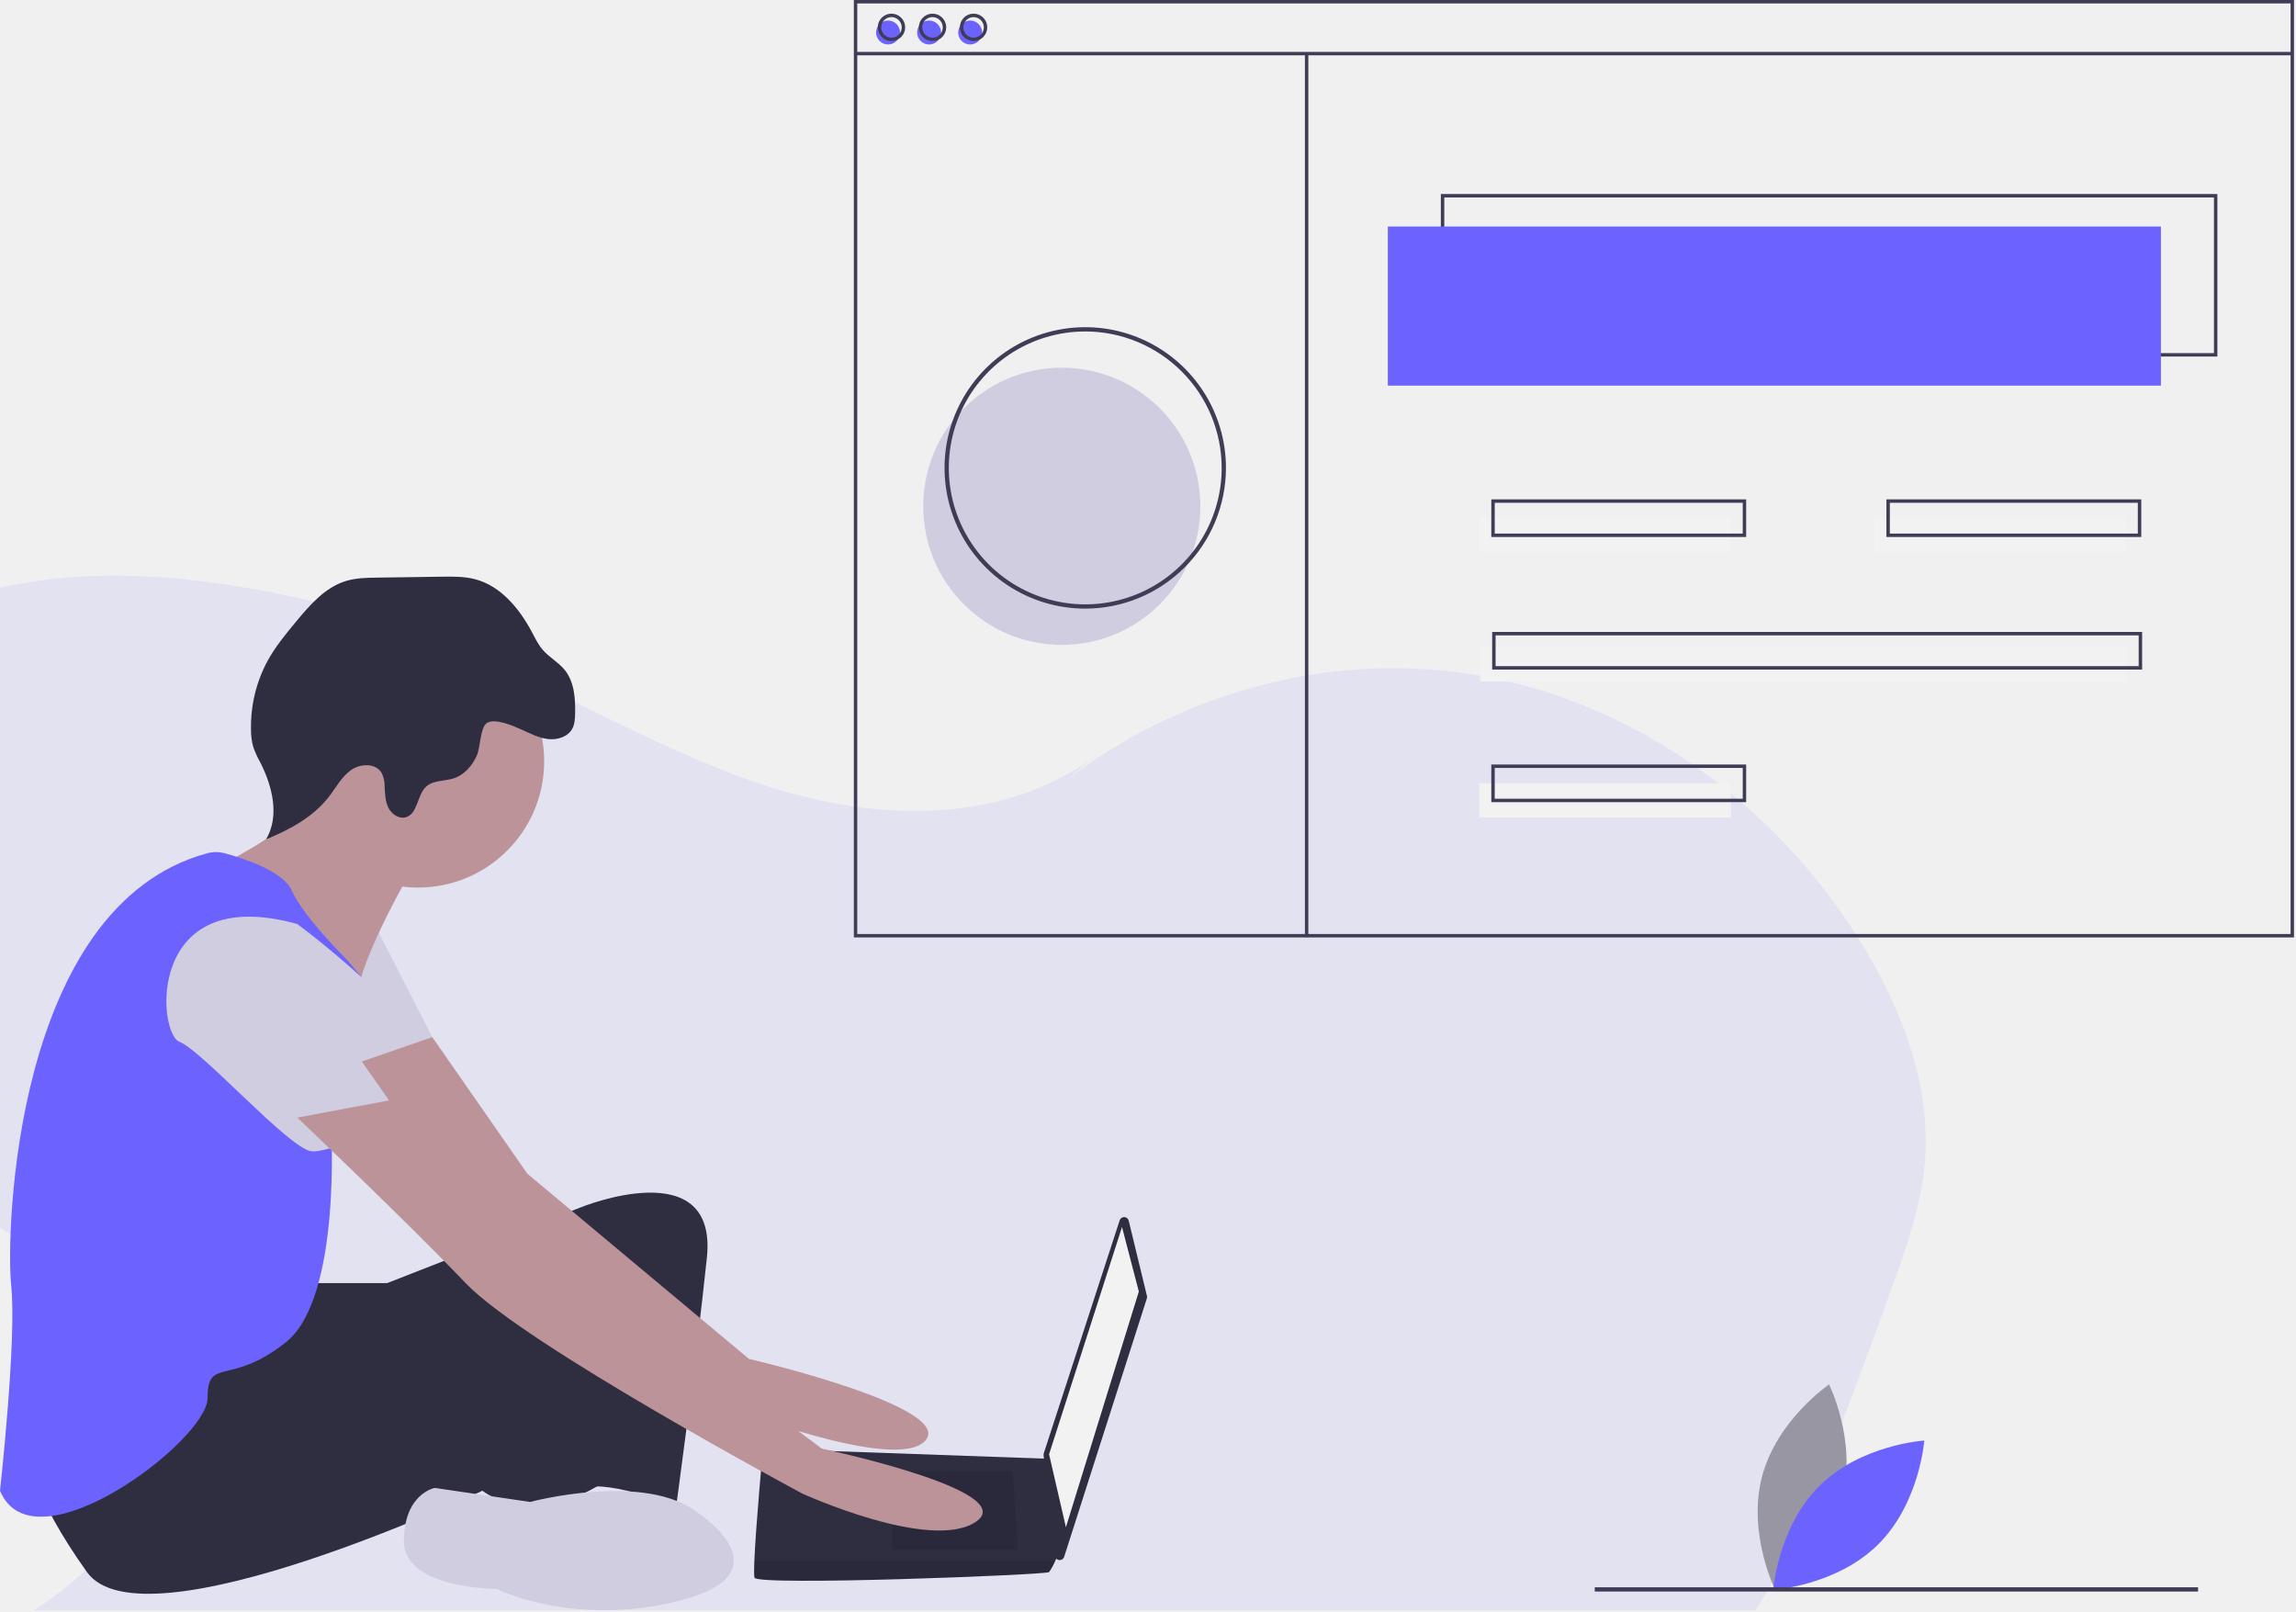
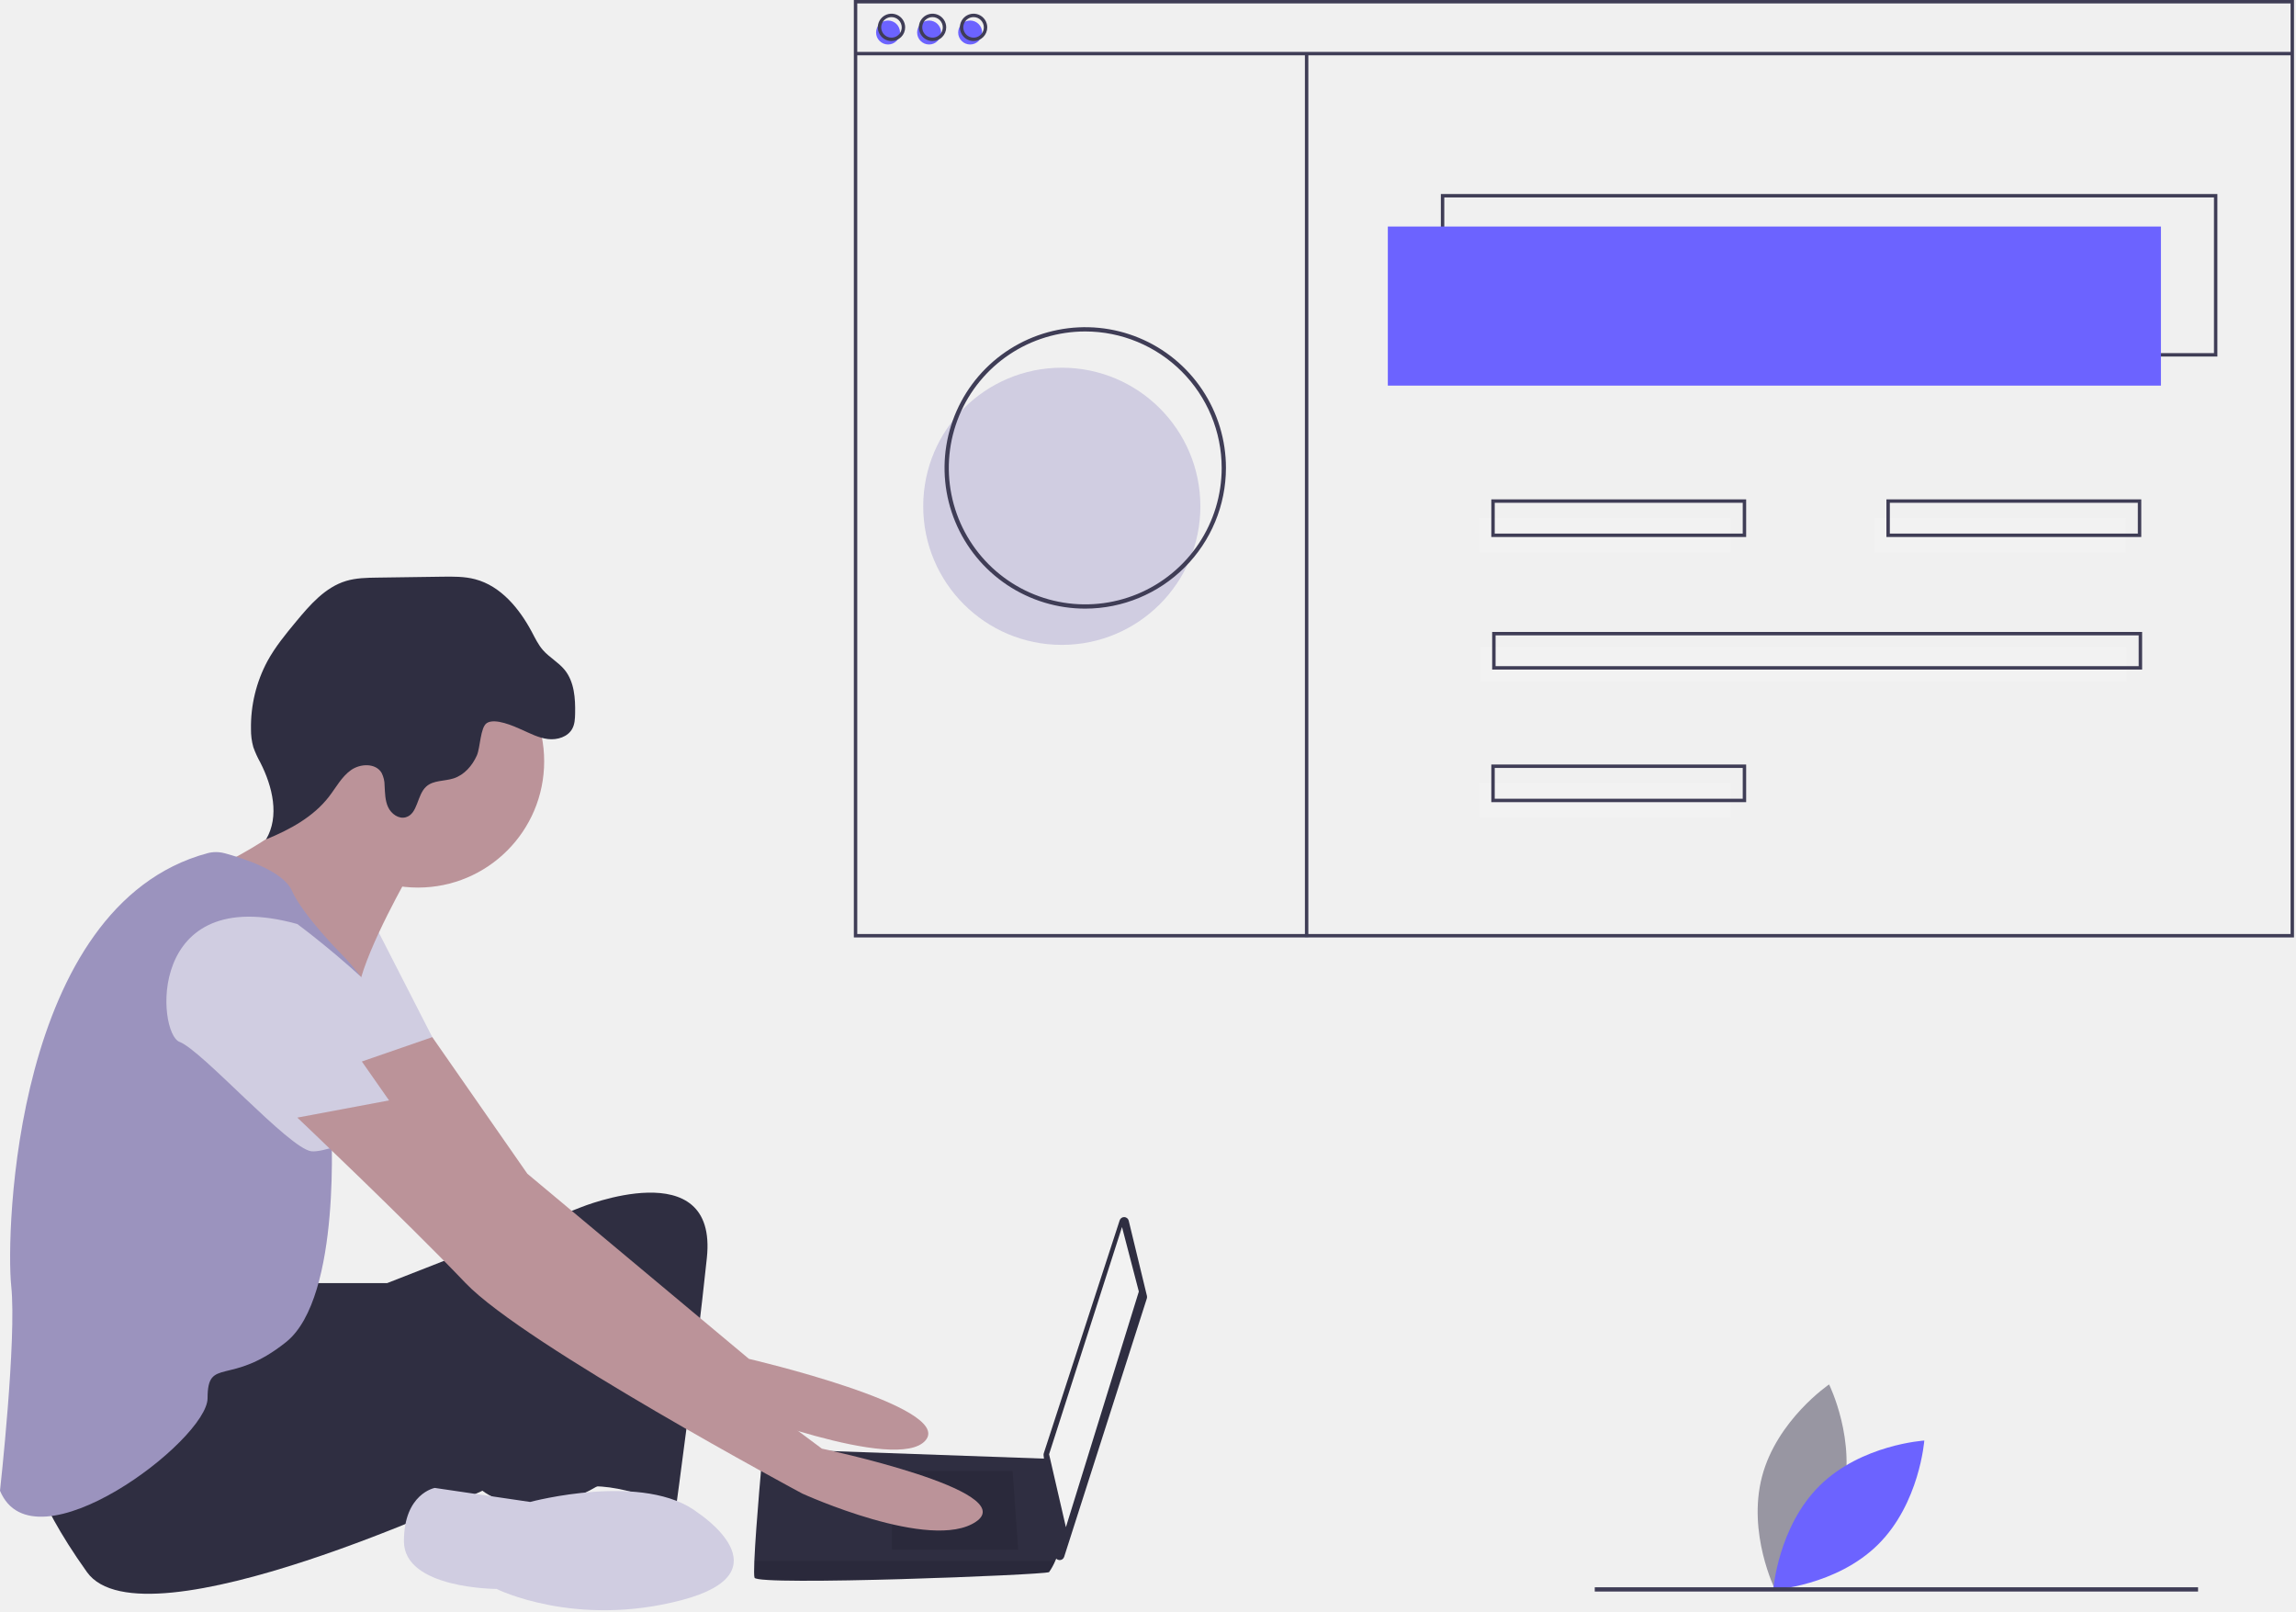
<svg xmlns="http://www.w3.org/2000/svg" width="1077" height="756" viewBox="0 0 1077 756" fill="none">
  <g id="undraw_web_developer_p3e5 1">
    <g clip-path="url(#clip0)">
      <g id="rest">
-         <path id="Vector" opacity="0.1" d="M511.423 356.427C467.643 386.897 410.853 384.927 361.083 369.076C311.313 353.226 265.603 324.986 217.083 304.916C176.66 288.16 134.096 277.127 90.623 272.136C28.823 265.136 -40.187 273.666 -83.247 322.936C-131.197 377.806 -127.517 476.756 -75.657 527.126C-49.277 552.746 -14.727 565.316 15.343 585.316C45.413 605.316 73.343 638.536 70.793 677.146C68.413 712.886 40.793 740.306 12.223 757.516C-9.857 770.816 -37.067 785.336 -39.727 812.886C-42.297 839.536 -19.427 860.427 2.413 872.297C73.663 911.047 161.413 910.677 232.413 871.297C257.733 857.297 281.013 838.586 307.563 827.646C377.293 798.916 454.123 827.836 527.953 838.406C590.684 847.341 654.601 842.718 715.393 824.846C751.963 814.106 788.663 797.697 814.343 767.117C832.863 745.117 844.403 717.166 855.243 689.616C866.79 660.23 877.893 630.636 888.553 600.836C894.943 582.946 901.243 564.716 902.893 545.576C905.893 510.886 893.273 476.576 876.103 447.336C835.333 377.846 766.653 328.976 692.323 316.566C617.993 304.156 539.233 328.396 481.553 381.446" fill="#6C63FF" />
-         <path id="Vector_2" d="M864.146 702.423C857.161 729.021 832.687 745.643 832.687 745.643C832.687 745.643 819.536 719.141 826.521 692.543C833.506 665.945 857.98 649.323 857.98 649.323C857.98 649.323 871.13 675.825 864.146 702.423Z" fill="#9896A2" />
-         <path id="Vector_3" d="M853.552 696.797C833.989 716.124 831.801 745.628 831.801 745.628C831.801 745.628 861.329 743.796 880.892 724.469C900.454 705.142 902.643 675.638 902.643 675.638C902.643 675.638 873.114 677.469 853.552 696.797Z" fill="#6C63FF" />
-         <path id="Vector_4" d="M144.734 601.808H181.575L272.363 566.283C272.363 566.283 336.836 539.967 331.573 589.966C326.31 639.965 317.099 707.069 317.099 707.069C317.099 707.069 288.152 693.912 272.363 697.859C256.574 701.806 267.1 617.597 267.1 617.597C267.1 617.597 138.155 679.438 126.313 671.544C114.471 663.649 111.84 608.387 111.84 608.387L144.734 601.808Z" fill="#2F2E41" />
-         <path id="Vector_5" d="M176.312 434.706L205.259 491.284C205.259 491.284 198.68 518.915 188.154 521.547C177.628 524.178 132.892 487.337 132.892 487.337L176.312 434.706Z" fill="#D0CDE1" />
+         <path id="Vector" d="M864.146 702.423C857.161 729.021 832.687 745.643 832.687 745.643C832.687 745.643 819.536 719.141 826.521 692.543C833.506 665.945 857.98 649.323 857.98 649.323C857.98 649.323 871.13 675.825 864.146 702.423Z" fill="#9896A2" />
+         <path id="Vector_2" d="M853.552 696.797C833.989 716.124 831.801 745.628 831.801 745.628C831.801 745.628 861.329 743.796 880.892 724.469C900.454 705.142 902.643 675.638 902.643 675.638C902.643 675.638 873.114 677.469 853.552 696.797Z" fill="#6C63FF" />
+         <path id="Vector_3" d="M144.734 601.808H181.576L272.363 566.283C272.363 566.283 336.836 539.967 331.573 589.966C326.31 639.965 317.099 707.069 317.099 707.069C317.099 707.069 288.152 693.912 272.363 697.859C256.574 701.806 267.1 617.597 267.1 617.597C267.1 617.597 138.155 679.438 126.313 671.544C114.472 663.649 111.84 608.387 111.84 608.387L144.734 601.808Z" fill="#2F2E41" />
+         <path id="Vector_4" d="M176.312 434.706L205.259 491.284C205.259 491.284 198.68 518.915 188.154 521.547C177.628 524.178 132.892 487.337 132.892 487.337L176.312 434.706Z" fill="#D0CDE1" />
        <g id="pc">
-           <path id="Vector_6" d="M529.451 572.514L538.002 607.786C538.097 608.179 538.082 608.591 537.959 608.976L499.171 730.188C499.018 730.668 498.704 731.08 498.283 731.357C497.862 731.634 497.359 731.758 496.857 731.709C496.355 731.659 495.886 731.439 495.527 731.086C495.168 730.732 494.941 730.266 494.884 729.765L489.518 682.546C489.483 682.232 489.515 681.915 489.613 681.615L525.215 572.351C525.364 571.895 525.657 571.5 526.051 571.226C526.444 570.952 526.916 570.814 527.395 570.832C527.874 570.851 528.334 571.025 528.705 571.328C529.076 571.632 529.338 572.048 529.451 572.514Z" fill="#2F2E41" />
-           <path id="Vector_7" d="M526.306 575.493L534.2 605.756L499.99 716.28L492.096 682.07L526.306 575.493Z" fill="#F2F2F2" />
-           <path id="Vector_8" d="M353.941 739.964C355.256 743.911 490.78 738.648 492.096 737.332C493.243 735.684 494.213 733.92 494.99 732.069C496.227 729.437 497.359 726.806 497.359 726.806L492.096 684.201L357.888 679.438C357.888 679.438 354.533 715.543 353.848 732.069C353.677 736.24 353.677 739.174 353.941 739.964Z" fill="#2F2E41" />
-           <path id="Vector_9" opacity="0.1" d="M474.991 689.965L477.622 726.806H418.413V689.965H474.991Z" fill="black" />
-           <path id="Vector_10" opacity="0.1" d="M353.941 739.964C355.256 743.911 490.78 738.648 492.096 737.332C493.243 735.684 494.213 733.92 494.99 732.069H353.848C353.677 736.24 353.677 739.174 353.941 739.964Z" fill="black" />
+           <path id="Vector_5" d="M529.451 572.514L538.002 607.786C538.097 608.179 538.082 608.591 537.959 608.976L499.171 730.188C499.018 730.668 498.704 731.08 498.283 731.357C497.862 731.634 497.359 731.758 496.857 731.709C496.355 731.659 495.886 731.439 495.527 731.086C495.168 730.732 494.941 730.266 494.884 729.765L489.518 682.546C489.483 682.232 489.515 681.915 489.613 681.615L525.215 572.351C525.364 571.895 525.657 571.5 526.051 571.226C526.444 570.952 526.916 570.814 527.395 570.832C527.874 570.851 528.334 571.025 528.705 571.328C529.076 571.632 529.338 572.048 529.451 572.514Z" fill="#2F2E41" />
+           <path id="Vector_6" d="M526.306 575.493L534.2 605.756L499.99 716.28L492.096 682.07L526.306 575.493Z" fill="#F2F2F2" />
+           <path id="Vector_7" d="M353.941 739.964C355.256 743.911 490.78 738.648 492.096 737.332C493.243 735.684 494.213 733.92 494.99 732.069C496.227 729.437 497.359 726.806 497.359 726.806L492.096 684.201L357.888 679.438C357.888 679.438 354.533 715.543 353.848 732.069C353.677 736.24 353.677 739.174 353.941 739.964Z" fill="#2F2E41" />
+           <path id="Vector_8" opacity="0.1" d="M474.991 689.965L477.622 726.806H418.413V689.965H474.991Z" fill="black" />
+           <path id="Vector_9" opacity="0.1" d="M353.941 739.964C355.256 743.911 490.78 738.648 492.096 737.332C493.243 735.684 494.213 733.92 494.99 732.069H353.848C353.677 736.24 353.677 739.174 353.941 739.964Z" fill="black" />
        </g>
-         <path id="Vector_11" d="M196.049 416.286C228.749 416.286 255.258 389.777 255.258 357.076C255.258 324.376 228.749 297.867 196.049 297.867C163.348 297.867 136.839 324.376 136.839 357.076C136.839 389.777 163.348 416.286 196.049 416.286Z" fill="#BB9399" />
-         <path id="Vector_12" d="M192.102 409.707C192.102 409.707 172.365 443.917 168.418 462.337C164.471 480.758 109.208 425.496 109.208 425.496L101.972 406.417C101.972 406.417 153.944 382.076 149.997 362.339C146.05 342.603 192.102 409.707 192.102 409.707Z" fill="#BB9399" />
-         <path id="Vector_13" d="M130.261 622.861L146.05 647.86L240.281 618.214C260.957 611.71 283.629 614.103 301.968 625.657C318.415 636.018 328.941 652.465 305.257 676.807C257.89 725.49 226.312 699.175 226.312 699.175C226.312 699.175 67.104 774.173 40.789 737.332C14.473 700.491 13.158 682.07 13.158 682.07C13.158 682.07 114.472 618.913 130.261 622.861Z" fill="#2F2E41" />
-         <path id="Vector_14" d="M327.625 709.701C327.625 709.701 369.73 737.332 319.731 750.49C269.732 763.647 232.89 745.227 232.89 745.227C232.89 745.227 189.47 745.227 189.47 722.859C189.47 700.491 203.944 697.859 203.944 697.859L248.68 704.438C248.68 704.438 302.626 689.965 327.625 709.701Z" fill="#D0CDE1" />
-         <path id="Vector_15" d="M244.621 342.182C248.651 343.978 252.647 346.105 257.029 346.626C261.41 347.148 266.399 345.618 268.472 341.723C269.592 339.619 269.72 337.145 269.772 334.762C269.931 327.537 269.408 319.726 264.83 314.135C261.916 310.576 257.662 308.333 254.646 304.861C252.485 302.373 251.047 299.358 249.498 296.449C243.632 285.432 234.947 274.844 222.876 271.668C217.836 270.341 212.548 270.406 207.337 270.48L176.94 270.909C172.02 270.978 167.026 271.059 162.317 272.482C152.533 275.441 145.409 283.668 138.884 291.537C134.003 297.423 129.109 303.371 125.446 310.083C120.194 319.879 117.538 330.857 117.732 341.97C117.691 344.82 118.059 347.662 118.824 350.408C119.72 352.926 120.829 355.363 122.141 357.692C127.841 368.889 131.226 382.874 124.806 393.674C135.958 389.119 146.992 383.146 154.348 373.607C157.639 369.339 160.22 364.343 164.606 361.212C168.992 358.08 176.138 357.809 178.952 362.405C179.919 364.264 180.417 366.331 180.403 368.427C180.608 371.877 180.602 375.46 182.065 378.591C183.528 381.722 187.012 384.248 190.339 383.312C196.067 381.698 195.519 372.906 199.931 368.912C203.282 365.878 208.452 366.458 212.757 365.081C217.773 363.477 221.536 359.132 223.681 354.322C225.311 350.666 225.287 341.099 228.371 339.119C232.239 336.636 241.036 340.583 244.621 342.182Z" fill="#2F2E41" />
-         <path id="Vector_16" d="M97.272 400.176C99.935 399.465 102.74 399.472 105.4 400.197C113.846 402.464 132.78 408.467 136.839 417.601C142.103 429.443 160.523 447.864 160.523 447.864C160.523 447.864 185.523 472.863 180.26 489.968C174.997 507.073 155.26 526.81 155.26 526.81C155.26 526.81 160.523 608.387 134.208 629.439C107.893 650.492 97.367 636.018 97.367 655.755C97.367 675.491 15.789 737.332 0 699.175C0 699.175 7.895 628.124 5.263 603.124C2.669 578.485 6.466 424.759 97.272 400.176Z" fill="#6C63FF" />
-         <path id="Vector_17" d="M139.471 433.39C139.471 433.39 219.733 492.6 205.259 517.599C205.259 517.599 156.576 541.283 146.05 539.967C135.524 538.652 94.735 492.6 84.209 488.653C73.683 484.705 68.42 413.654 139.471 433.39Z" fill="#D0CDE1" />
-         <path id="Vector_18" d="M498.064 302.458C533.962 302.458 563.064 273.356 563.064 237.458C563.064 201.559 533.962 172.458 498.064 172.458C462.165 172.458 433.064 201.559 433.064 237.458C433.064 273.356 462.165 302.458 498.064 302.458Z" fill="#D0CDE1" />
-         <path id="Vector_19" d="M416.565 20.86C419.667 20.86 422.181 18.346 422.181 15.244C422.181 12.142 419.667 9.628 416.565 9.628C413.463 9.628 410.949 12.142 410.949 15.244C410.949 18.346 413.463 20.86 416.565 20.86Z" fill="#6C63FF" />
-         <path id="Vector_20" d="M435.82 20.86C438.922 20.86 441.437 18.346 441.437 15.244C441.437 12.142 438.922 9.628 435.82 9.628C432.719 9.628 430.204 12.142 430.204 15.244C430.204 18.346 432.719 20.86 435.82 20.86Z" fill="#6C63FF" />
-         <path id="Vector_21" d="M455.076 20.86C458.177 20.86 460.692 18.346 460.692 15.244C460.692 12.142 458.177 9.628 455.076 9.628C451.974 9.628 449.459 12.142 449.459 15.244C449.459 18.346 451.974 20.86 455.076 20.86Z" fill="#6C63FF" />
-         <path id="Vector_22" d="M1076.06 439.666H400.519V0H1076.06V439.666ZM402.123 438.061H1074.46V1.605H402.123V438.061Z" fill="#3F3D56" />
-         <path id="Vector_23" d="M1075.26 24.338H401.321V25.943H1075.26V24.338Z" fill="#3F3D56" />
-         <path id="Vector_24" d="M418.17 19.255C416.9 19.255 415.659 18.879 414.604 18.174C413.548 17.468 412.725 16.466 412.24 15.293C411.754 14.12 411.627 12.83 411.874 11.585C412.122 10.34 412.733 9.196 413.631 8.298C414.529 7.401 415.672 6.789 416.917 6.542C418.162 6.294 419.453 6.421 420.626 6.907C421.799 7.393 422.801 8.216 423.506 9.271C424.212 10.327 424.588 11.568 424.588 12.837C424.586 14.539 423.909 16.17 422.706 17.373C421.503 18.577 419.871 19.253 418.17 19.255ZM418.17 8.023C417.218 8.023 416.287 8.305 415.495 8.834C414.704 9.363 414.087 10.115 413.722 10.995C413.358 11.874 413.262 12.842 413.448 13.776C413.634 14.71 414.092 15.568 414.766 16.241C415.439 16.914 416.297 17.373 417.23 17.558C418.164 17.744 419.132 17.649 420.012 17.284C420.891 16.92 421.643 16.303 422.172 15.511C422.701 14.72 422.983 13.789 422.983 12.837C422.982 11.561 422.474 10.337 421.572 9.435C420.669 8.532 419.446 8.025 418.17 8.023V8.023Z" fill="#3F3D56" />
-         <path id="Vector_25" d="M437.425 19.255C436.156 19.255 434.915 18.879 433.859 18.174C432.804 17.468 431.981 16.466 431.495 15.293C431.009 14.12 430.882 12.83 431.13 11.585C431.378 10.34 431.989 9.196 432.887 8.298C433.784 7.401 434.928 6.789 436.173 6.542C437.418 6.294 438.708 6.421 439.881 6.907C441.054 7.393 442.057 8.216 442.762 9.271C443.467 10.327 443.844 11.568 443.844 12.837C443.842 14.539 443.165 16.17 441.961 17.373C440.758 18.577 439.127 19.253 437.425 19.255V19.255ZM437.425 8.023C436.473 8.023 435.542 8.305 434.751 8.834C433.959 9.363 433.342 10.115 432.978 10.995C432.613 11.874 432.518 12.842 432.704 13.776C432.889 14.71 433.348 15.568 434.021 16.241C434.694 16.914 435.552 17.373 436.486 17.558C437.42 17.744 438.388 17.649 439.267 17.284C440.147 16.92 440.899 16.303 441.428 15.511C441.957 14.72 442.239 13.789 442.239 12.837C442.237 11.561 441.73 10.337 440.827 9.435C439.925 8.532 438.701 8.025 437.425 8.023V8.023Z" fill="#3F3D56" />
-         <path id="Vector_26" d="M456.681 19.255C455.411 19.255 454.17 18.879 453.115 18.174C452.059 17.468 451.236 16.466 450.751 15.293C450.265 14.12 450.138 12.83 450.385 11.585C450.633 10.34 451.244 9.196 452.142 8.298C453.04 7.401 454.183 6.789 455.428 6.542C456.673 6.294 457.964 6.421 459.137 6.907C460.31 7.393 461.312 8.216 462.017 9.271C462.723 10.326 463.099 11.568 463.099 12.837C463.097 14.539 462.42 16.17 461.217 17.373C460.014 18.577 458.382 19.253 456.681 19.255V19.255ZM456.681 8.023C455.728 8.023 454.798 8.305 454.006 8.834C453.214 9.363 452.597 10.115 452.233 10.995C451.869 11.874 451.773 12.842 451.959 13.776C452.145 14.71 452.603 15.568 453.277 16.241C453.95 16.914 454.808 17.373 455.741 17.558C456.675 17.744 457.643 17.649 458.523 17.284C459.402 16.92 460.154 16.303 460.683 15.511C461.212 14.72 461.494 13.789 461.494 12.837C461.493 11.561 460.985 10.337 460.083 9.435C459.18 8.532 457.957 8.025 456.681 8.023V8.023Z" fill="#3F3D56" />
-         <path id="Vector_27" d="M613.714 25.14H612.109V439.486H613.714V25.14Z" fill="#3F3D56" />
-         <path id="Vector_28" d="M509.064 285.458C496.01 285.458 483.25 281.587 472.396 274.335C461.542 267.083 453.083 256.775 448.088 244.715C443.092 232.655 441.785 219.385 444.332 206.582C446.879 193.779 453.164 182.019 462.395 172.789C471.625 163.559 483.385 157.273 496.188 154.726C508.991 152.179 522.261 153.487 534.321 158.482C546.381 163.477 556.689 171.937 563.941 182.79C571.193 193.644 575.064 206.404 575.064 219.458C575.044 236.956 568.084 253.732 555.711 266.105C543.338 278.478 526.562 285.438 509.064 285.458ZM509.064 155.458C496.406 155.458 484.032 159.211 473.507 166.244C462.982 173.276 454.779 183.272 449.935 194.966C445.091 206.661 443.824 219.529 446.293 231.944C448.763 244.359 454.858 255.762 463.809 264.713C472.759 273.663 484.163 279.759 496.578 282.228C508.993 284.698 521.861 283.43 533.556 278.586C545.25 273.742 555.245 265.539 562.278 255.014C569.31 244.49 573.064 232.116 573.064 219.458C573.045 202.49 566.295 186.223 554.297 174.224C542.299 162.226 526.032 155.477 509.064 155.458Z" fill="#3F3D56" />
-         <path id="Vector_29" d="M1031.06 744.458H748.064V746.458H1031.06V744.458Z" fill="#3F3D56" />
+         <path id="Vector_10" d="M196.049 416.286C228.749 416.286 255.258 389.777 255.258 357.076C255.258 324.376 228.749 297.867 196.049 297.867C163.348 297.867 136.84 324.376 136.84 357.076C136.84 389.777 163.348 416.286 196.049 416.286Z" fill="#BB9399" />
+         <path id="Vector_11" d="M192.102 409.707C192.102 409.707 172.365 443.917 168.418 462.337C164.471 480.758 109.208 425.496 109.208 425.496L101.972 406.417C101.972 406.417 153.944 382.076 149.997 362.339C146.05 342.603 192.102 409.707 192.102 409.707Z" fill="#BB9399" />
+         <path id="Vector_12" d="M130.261 622.861L146.05 647.86L240.281 618.214C260.957 611.71 283.629 614.103 301.968 625.657C318.415 636.018 328.941 652.465 305.257 676.807C257.89 725.49 226.312 699.175 226.312 699.175C226.312 699.175 67.104 774.173 40.789 737.332C14.473 700.491 13.158 682.07 13.158 682.07C13.158 682.07 114.472 618.913 130.261 622.861Z" fill="#2F2E41" />
+         <path id="Vector_13" d="M327.625 709.701C327.625 709.701 369.73 737.332 319.731 750.49C269.732 763.647 232.89 745.227 232.89 745.227C232.89 745.227 189.47 745.227 189.47 722.859C189.47 700.491 203.944 697.859 203.944 697.859L248.68 704.438C248.68 704.438 302.626 689.965 327.625 709.701Z" fill="#D0CDE1" />
+         <path id="Vector_14" d="M244.621 342.182C248.651 343.978 252.647 346.105 257.029 346.626C261.41 347.148 266.399 345.618 268.472 341.723C269.592 339.619 269.72 337.145 269.772 334.762C269.931 327.537 269.408 319.726 264.83 314.135C261.916 310.576 257.662 308.333 254.646 304.861C252.485 302.373 251.047 299.358 249.498 296.449C243.632 285.432 234.947 274.844 222.876 271.668C217.836 270.341 212.548 270.406 207.337 270.48L176.94 270.909C172.021 270.978 167.026 271.059 162.317 272.482C152.533 275.441 145.409 283.668 138.884 291.537C134.003 297.423 129.109 303.371 125.446 310.083C120.194 319.879 117.538 330.857 117.732 341.97C117.691 344.82 118.059 347.662 118.824 350.408C119.72 352.926 120.829 355.363 122.141 357.692C127.841 368.889 131.226 382.874 124.806 393.674C135.958 389.119 146.992 383.146 154.348 373.607C157.639 369.339 160.22 364.343 164.606 361.212C168.992 358.08 176.138 357.809 178.952 362.405C179.919 364.264 180.417 366.331 180.403 368.427C180.608 371.877 180.603 375.46 182.065 378.591C183.528 381.722 187.012 384.248 190.339 383.312C196.067 381.698 195.519 372.906 199.931 368.912C203.282 365.878 208.452 366.458 212.757 365.081C217.773 363.477 221.536 359.132 223.681 354.322C225.311 350.666 225.287 341.099 228.371 339.119C232.239 336.636 241.036 340.583 244.621 342.182Z" fill="#2F2E41" />
+         <path id="Vector_15" d="M97.272 400.176C99.935 399.465 102.74 399.472 105.4 400.197C113.846 402.464 132.78 408.467 136.839 417.601C142.103 429.443 160.523 447.864 160.523 447.864C160.523 447.864 185.523 472.863 180.26 489.968C174.997 507.073 155.26 526.81 155.26 526.81C155.26 526.81 160.523 608.387 134.208 629.439C107.893 650.492 97.367 636.018 97.367 655.755C97.367 675.491 15.789 737.332 0 699.175C0 699.175 7.895 628.124 5.263 603.124C2.669 578.485 6.466 424.759 97.272 400.176Z" fill="#9B93BE" />
+         <path id="Vector_16" d="M139.471 433.39C139.471 433.39 219.733 492.6 205.259 517.599C205.259 517.599 156.576 541.283 146.05 539.967C135.524 538.652 94.735 492.6 84.209 488.653C73.683 484.705 68.42 413.654 139.471 433.39Z" fill="#D0CDE1" />
+         <path id="Vector_17" d="M498.064 302.458C533.962 302.458 563.064 273.356 563.064 237.458C563.064 201.559 533.962 172.458 498.064 172.458C462.165 172.458 433.064 201.559 433.064 237.458C433.064 273.356 462.165 302.458 498.064 302.458Z" fill="#D0CDE1" />
+         <path id="Vector_18" d="M416.565 20.86C419.667 20.86 422.181 18.346 422.181 15.244C422.181 12.142 419.667 9.628 416.565 9.628C413.463 9.628 410.949 12.142 410.949 15.244C410.949 18.346 413.463 20.86 416.565 20.86Z" fill="#6C63FF" />
+         <path id="Vector_19" d="M435.82 20.86C438.922 20.86 441.437 18.346 441.437 15.244C441.437 12.142 438.922 9.628 435.82 9.628C432.719 9.628 430.204 12.142 430.204 15.244C430.204 18.346 432.719 20.86 435.82 20.86Z" fill="#6C63FF" />
+         <path id="Vector_20" d="M455.076 20.86C458.177 20.86 460.692 18.346 460.692 15.244C460.692 12.142 458.177 9.628 455.076 9.628C451.974 9.628 449.459 12.142 449.459 15.244C449.459 18.346 451.974 20.86 455.076 20.86Z" fill="#6C63FF" />
+         <path id="Vector_21" d="M1076.06 439.666H400.519V0H1076.06V439.666ZM402.123 438.061H1074.46V1.605H402.123V438.061Z" fill="#3F3D56" />
+         <path id="Vector_22" d="M1075.26 24.338H401.321V25.943H1075.26V24.338Z" fill="#3F3D56" />
+         <path id="Vector_23" d="M418.17 19.255C416.9 19.255 415.659 18.879 414.604 18.174C413.548 17.468 412.725 16.466 412.24 15.293C411.754 14.12 411.627 12.83 411.874 11.585C412.122 10.34 412.733 9.196 413.631 8.298C414.529 7.401 415.672 6.789 416.917 6.542C418.162 6.294 419.453 6.421 420.626 6.907C421.799 7.393 422.801 8.216 423.506 9.271C424.212 10.327 424.588 11.568 424.588 12.837C424.586 14.539 423.909 16.17 422.706 17.373C421.503 18.577 419.871 19.253 418.17 19.255ZM418.17 8.023C417.218 8.023 416.287 8.305 415.495 8.834C414.704 9.363 414.087 10.115 413.722 10.995C413.358 11.874 413.262 12.842 413.448 13.776C413.634 14.71 414.092 15.568 414.766 16.241C415.439 16.914 416.297 17.373 417.23 17.558C418.164 17.744 419.132 17.649 420.012 17.284C420.891 16.92 421.643 16.303 422.172 15.511C422.701 14.72 422.983 13.789 422.983 12.837C422.982 11.561 422.474 10.337 421.572 9.435C420.669 8.532 419.446 8.025 418.17 8.023Z" fill="#3F3D56" />
+         <path id="Vector_24" d="M437.425 19.255C436.156 19.255 434.915 18.879 433.859 18.174C432.804 17.468 431.981 16.466 431.495 15.293C431.009 14.12 430.882 12.83 431.13 11.585C431.378 10.34 431.989 9.196 432.887 8.298C433.784 7.401 434.928 6.789 436.173 6.542C437.418 6.294 438.708 6.421 439.881 6.907C441.054 7.393 442.057 8.216 442.762 9.271C443.467 10.327 443.844 11.568 443.844 12.837C443.842 14.539 443.165 16.17 441.961 17.373C440.758 18.577 439.127 19.253 437.425 19.255ZM437.425 8.023C436.473 8.023 435.542 8.305 434.751 8.834C433.959 9.363 433.342 10.115 432.978 10.995C432.613 11.874 432.518 12.842 432.704 13.776C432.889 14.71 433.348 15.568 434.021 16.241C434.694 16.914 435.552 17.373 436.486 17.558C437.42 17.744 438.388 17.649 439.267 17.284C440.147 16.92 440.899 16.303 441.428 15.511C441.957 14.72 442.239 13.789 442.239 12.837C442.237 11.561 441.73 10.337 440.827 9.435C439.925 8.532 438.701 8.025 437.425 8.023Z" fill="#3F3D56" />
+         <path id="Vector_25" d="M456.681 19.255C455.411 19.255 454.17 18.879 453.115 18.174C452.059 17.468 451.236 16.466 450.751 15.293C450.265 14.12 450.138 12.83 450.385 11.585C450.633 10.34 451.244 9.196 452.142 8.298C453.04 7.401 454.183 6.789 455.428 6.542C456.673 6.294 457.964 6.421 459.137 6.907C460.31 7.393 461.312 8.216 462.017 9.271C462.723 10.326 463.099 11.568 463.099 12.837C463.097 14.539 462.42 16.17 461.217 17.373C460.014 18.577 458.382 19.253 456.681 19.255ZM456.681 8.023C455.728 8.023 454.798 8.305 454.006 8.834C453.214 9.363 452.597 10.115 452.233 10.995C451.869 11.874 451.773 12.842 451.959 13.776C452.145 14.71 452.603 15.568 453.277 16.241C453.95 16.914 454.808 17.373 455.741 17.558C456.675 17.744 457.643 17.649 458.523 17.284C459.402 16.92 460.154 16.303 460.683 15.511C461.212 14.72 461.494 13.789 461.494 12.837C461.493 11.561 460.985 10.337 460.083 9.435C459.18 8.532 457.957 8.025 456.681 8.023Z" fill="#3F3D56" />
+         <path id="Vector_26" d="M613.714 25.14H612.109V439.486H613.714V25.14Z" fill="#3F3D56" />
+         <path id="Vector_27" d="M509.064 285.458C496.01 285.458 483.25 281.587 472.396 274.335C461.542 267.083 453.083 256.775 448.088 244.715C443.092 232.655 441.785 219.385 444.332 206.582C446.879 193.779 453.164 182.019 462.395 172.789C471.625 163.559 483.385 157.273 496.188 154.726C508.991 152.179 522.261 153.487 534.321 158.482C546.381 163.477 556.689 171.937 563.941 182.79C571.193 193.644 575.064 206.404 575.064 219.458C575.044 236.956 568.084 253.732 555.711 266.105C543.338 278.478 526.562 285.438 509.064 285.458ZM509.064 155.458C496.406 155.458 484.032 159.211 473.507 166.244C462.982 173.276 454.779 183.272 449.935 194.966C445.091 206.661 443.824 219.529 446.293 231.944C448.763 244.359 454.858 255.762 463.809 264.713C472.759 273.663 484.163 279.759 496.578 282.228C508.993 284.698 521.861 283.43 533.556 278.586C545.25 273.742 555.245 265.539 562.278 255.014C569.31 244.49 573.064 232.116 573.064 219.458C573.045 202.49 566.296 186.223 554.297 174.224C542.299 162.226 526.032 155.477 509.064 155.458Z" fill="#3F3D56" />
+         <path id="Vector_28" d="M1031.06 744.458H748.064V746.458H1031.06V744.458Z" fill="#3F3D56" />
      </g>
      <path id="arm2" d="M202.778 486.434L247.364 550.494L351.309 637.334C351.309 637.334 447.36 659.702 434.202 675.491C421.045 691.28 340.783 659.702 340.783 659.702C340.783 659.702 221.048 572.861 217.101 566.283C213.154 559.704 169.734 497.863 169.734 497.863L202.778 486.434Z" fill="#BB9399" />
      <path id="arm1" d="M202.628 512.336L256.574 583.388L385.519 679.438C385.519 679.438 478.938 699.175 457.886 713.648C436.834 728.122 376.309 700.491 376.309 700.491C376.309 700.491 246.048 630.755 218.417 601.808C190.786 572.862 139.471 524.178 139.471 524.178L202.628 512.336Z" fill="#BB9399" />
      <g id="webflow">
-         <path id="Vector_30" d="M1040.12 167.219H675.872V91H1040.12V167.219ZM677.476 165.615H1038.52V92.605H677.476V165.615Z" fill="#3F3D56" />
-         <path id="Vector_31" d="M1013.64 106.244H651V180.859H1013.64V106.244Z" fill="#6C63FF" />
-         <path id="Vector_32" d="M811.863 243.038H693.924V259.084H811.863V243.038Z" fill="#F2F2F2" />
-         <path id="Vector_33" d="M997.197 243.038H879.257V259.084H997.197V243.038Z" fill="#F2F2F2" />
-         <path id="Vector_34" d="M819.084 251.863H699.54V234.212H819.084V251.863ZM701.144 250.259H817.479V235.817H701.144V250.259Z" fill="#3F3D56" />
-         <path id="Vector_35" d="M811.863 367.396H693.924V383.442H811.863V367.396Z" fill="#F2F2F2" />
-         <path id="Vector_36" d="M819.084 376.221H699.54V358.57H819.084V376.221ZM701.144 374.617H817.479V360.175H701.144V374.617Z" fill="#3F3D56" />
-         <path id="Vector_37" d="M997.598 303.612H694.325V319.658H997.598V303.612Z" fill="#F2F2F2" />
-         <path id="Vector_38" d="M1004.82 314.042H699.941V296.391H1004.82V314.042ZM701.546 312.438H1003.21V297.996H701.546V312.438Z" fill="#3F3D56" />
-         <path id="Vector_39" d="M1004.42 251.863H884.873V234.212H1004.42V251.863ZM886.478 250.259H1002.81V235.817H886.478V250.259Z" fill="#3F3D56" />
+         <path id="Vector_29" d="M1040.12 167.219H675.872V91H1040.12V167.219ZM677.476 165.615H1038.52V92.605H677.476V165.615Z" fill="#3F3D56" />
+         <path id="Vector_30" d="M1013.64 106.244H651V180.859H1013.64V106.244Z" fill="#6C63FF" />
+         <path id="Vector_31" d="M811.863 243.038H693.924V259.084H811.863V243.038Z" fill="#F2F2F2" />
+         <path id="Vector_32" d="M997.197 243.038H879.257V259.084H997.197V243.038Z" fill="#F2F2F2" />
+         <path id="Vector_33" d="M819.084 251.863H699.54V234.212H819.084V251.863ZM701.144 250.259H817.479V235.817H701.144V250.259Z" fill="#3F3D56" />
+         <path id="Vector_34" d="M811.863 367.396H693.924V383.442H811.863V367.396Z" fill="#F2F2F2" />
+         <path id="Vector_35" d="M819.084 376.221H699.54V358.57H819.084V376.221ZM701.144 374.617H817.479V360.175H701.144V374.617Z" fill="#3F3D56" />
+         <path id="Vector_36" d="M997.598 303.612H694.325V319.658H997.598V303.612Z" fill="#F2F2F2" />
+         <path id="Vector_37" d="M1004.82 314.042H699.941V296.391H1004.82V314.042ZM701.546 312.438H1003.21V297.996H701.546V312.438Z" fill="#3F3D56" />
+         <path id="Vector_38" d="M1004.42 251.863H884.873V234.212H1004.42V251.863ZM886.478 250.259H1002.81V235.817H886.478V250.259Z" fill="#3F3D56" />
      </g>
    </g>
  </g>
  <defs>
    <clipPath id="clip0">
      <rect width="1076.06" height="755.228" fill="white" />
    </clipPath>
  </defs>
</svg>
